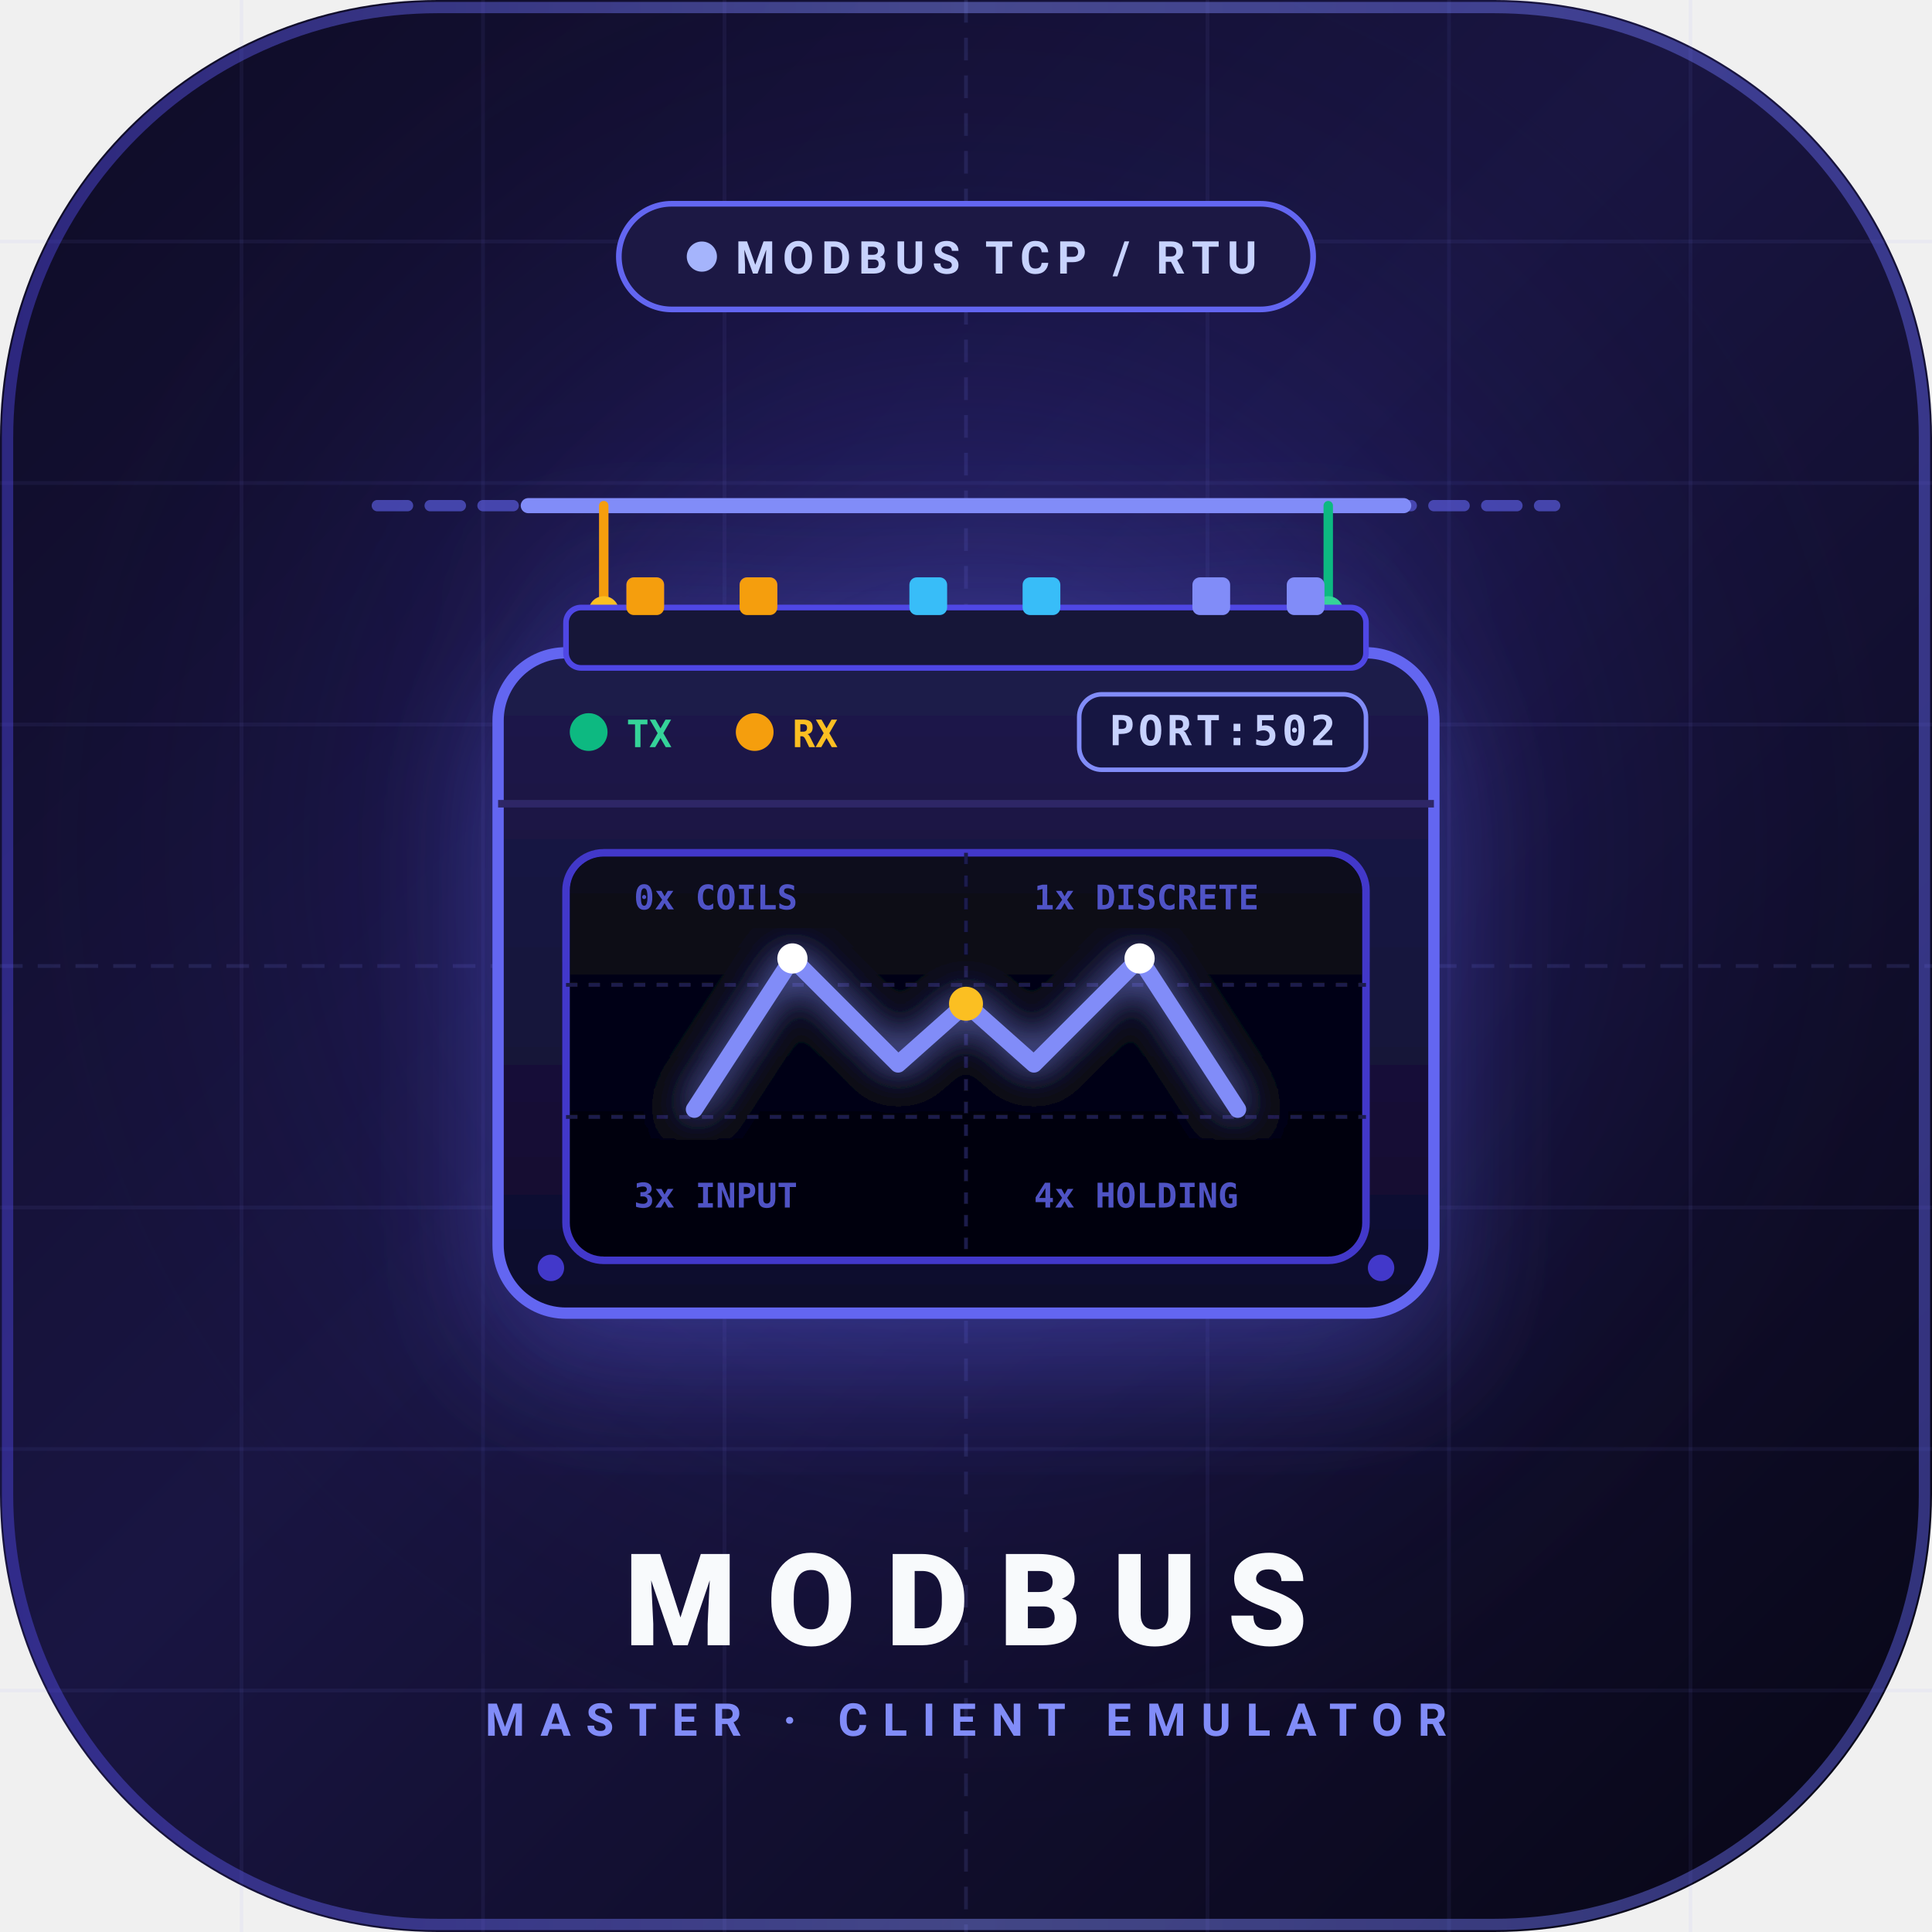
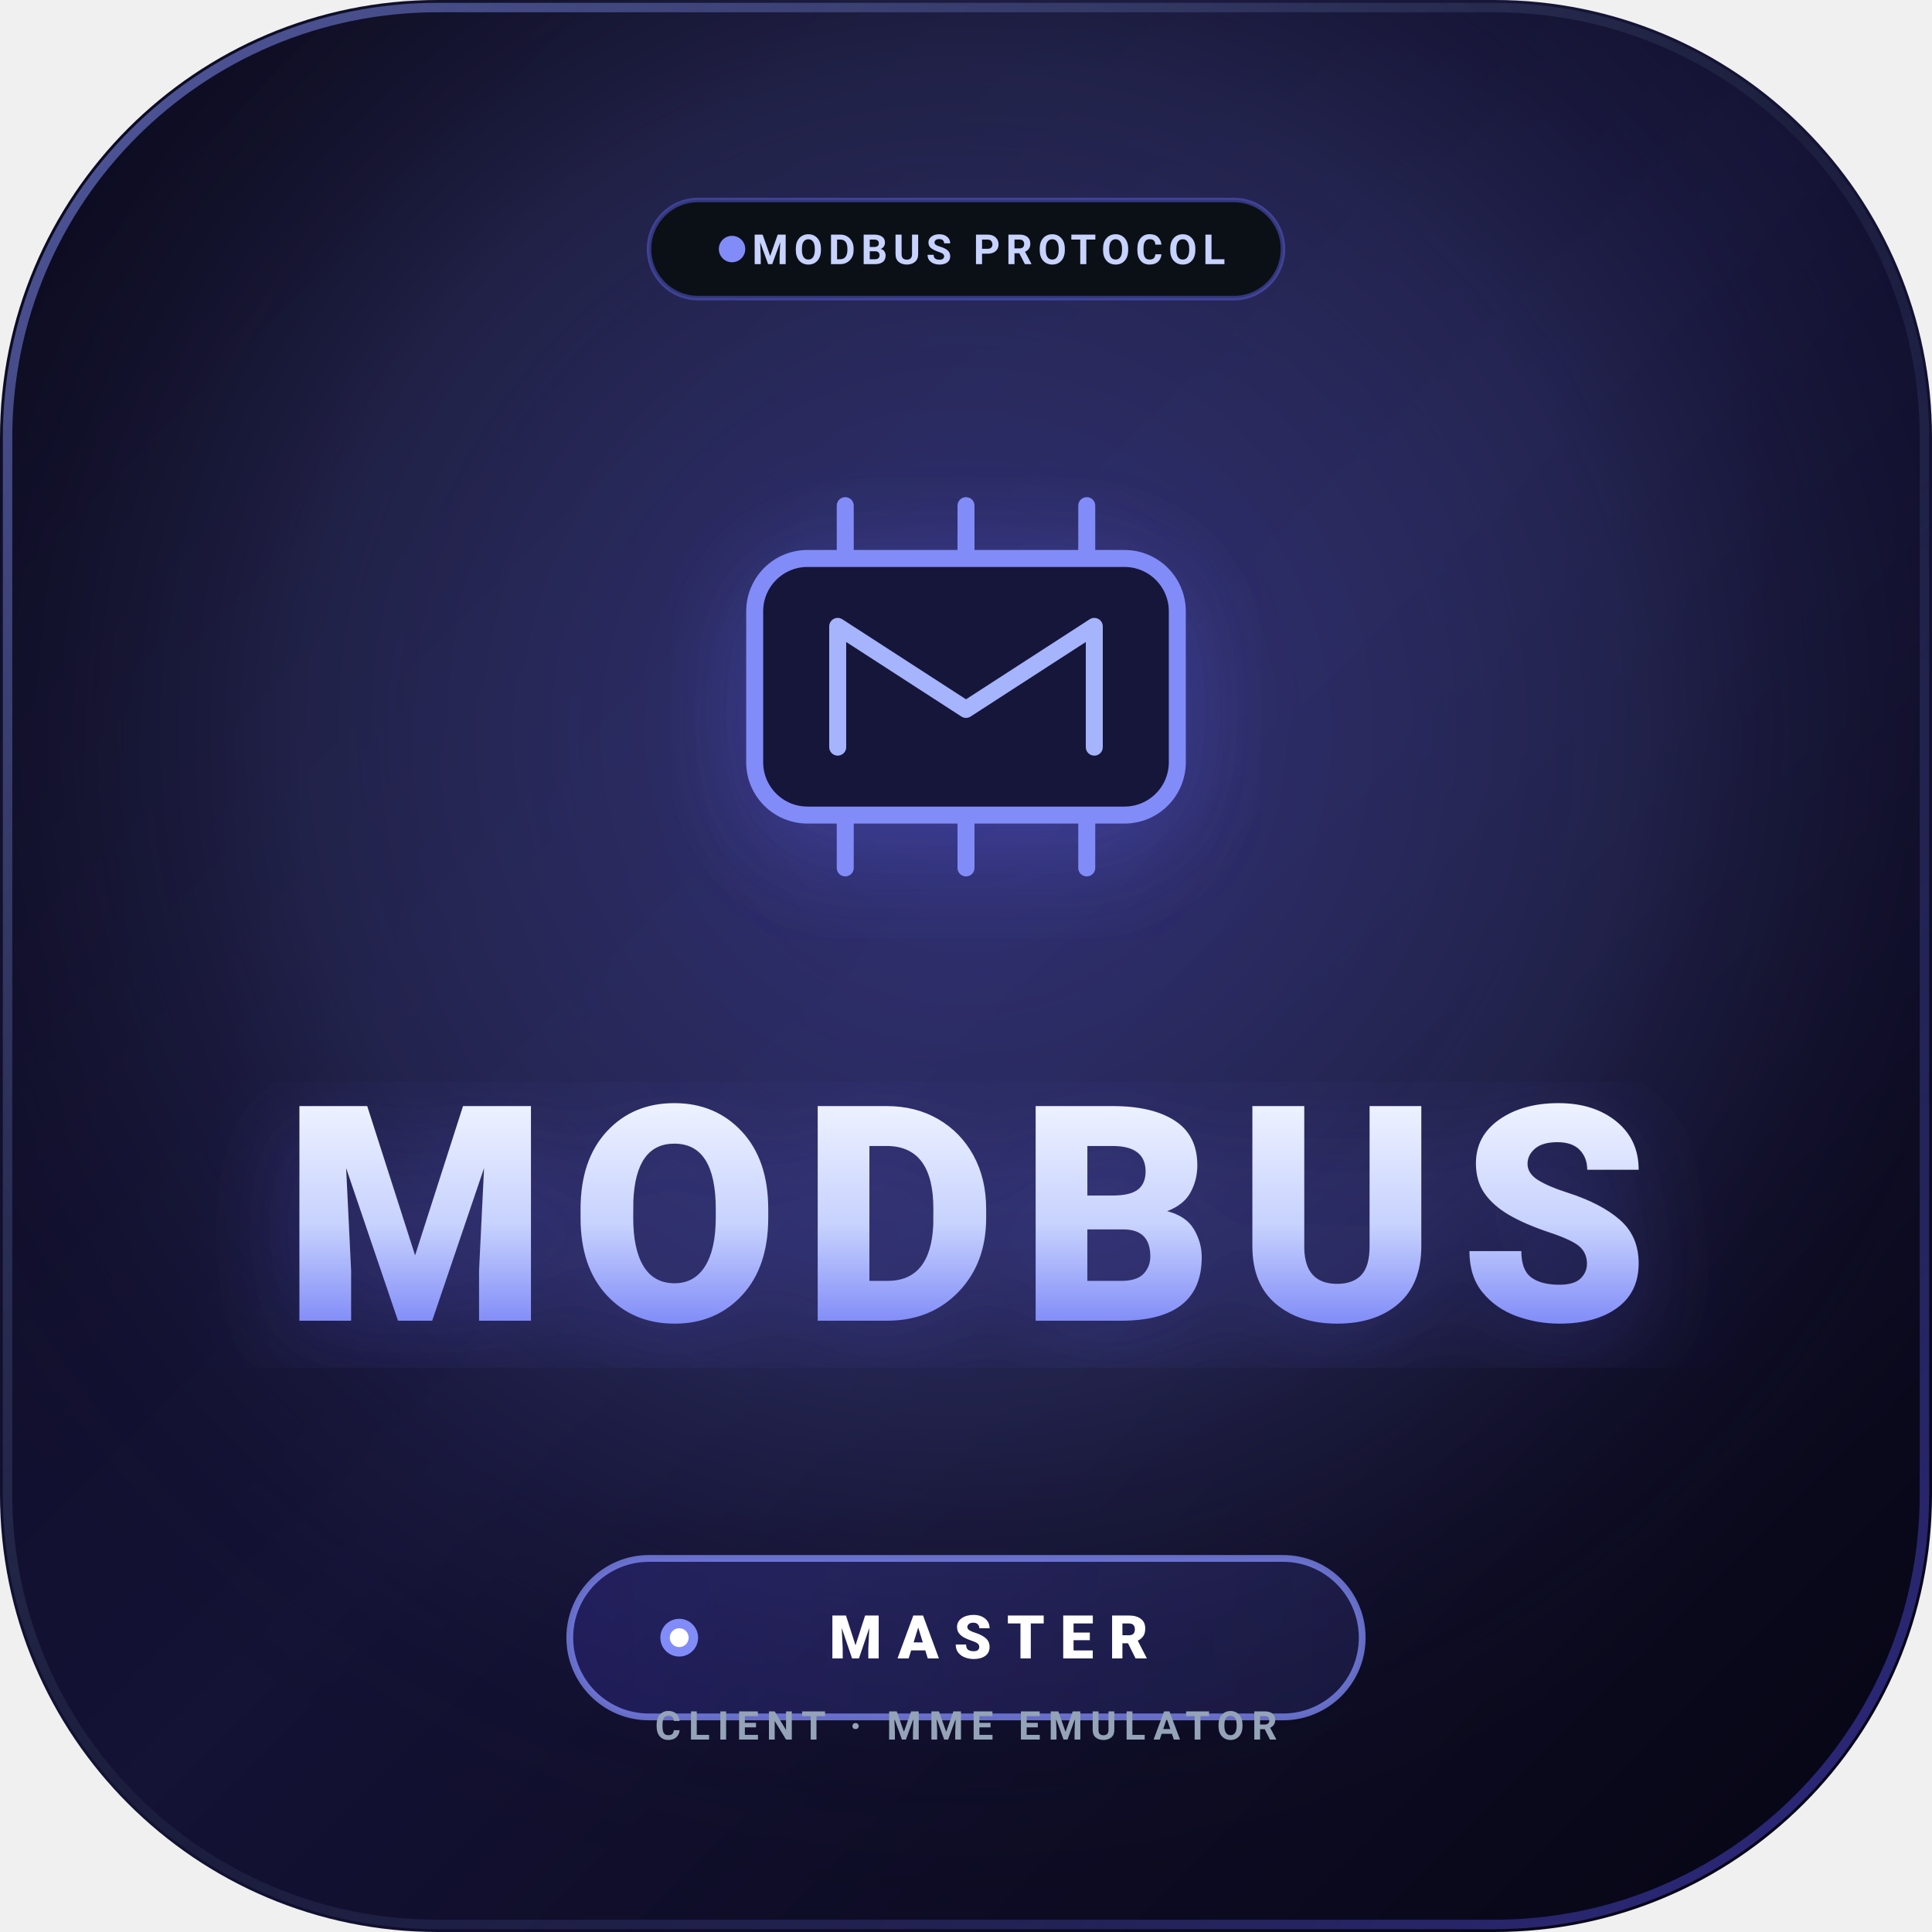
<svg xmlns="http://www.w3.org/2000/svg" viewBox="0 0 512 512" width="512" height="512">
  <defs>
-     <linearGradient id="bgModbus" x1="0%" y1="0%" x2="100%" y2="100%">
-       <stop offset="0%" stop-color="#0E0B25" />
-       <stop offset="45%" stop-color="#191542" />
-       <stop offset="100%" stop-color="#070614" />
+     <linearGradient id="bgGrad" x1="0%" y1="0%" x2="100%" y2="100%">
+       <stop offset="0%" stop-color="#0B0A1C" />
+       <stop offset="50%" stop-color="#141235" />
+       <stop offset="100%" stop-color="#060512" />
    </linearGradient>
-     <radialGradient id="centerGlowModbus" cx="50%" cy="44%" r="52%">
-       <stop offset="0%" stop-color="#6366F1" stop-opacity="0.38" />
-       <stop offset="50%" stop-color="#4338CA" stop-opacity="0.12" />
-       <stop offset="100%" stop-color="#0E0B25" stop-opacity="0" />
+     <radialGradient id="spotlight" cx="50%" cy="38%" r="62%">
+       <stop offset="0%" stop-color="#6366F1" stop-opacity="0.35" />
+       <stop offset="55%" stop-color="#818CF8" stop-opacity="0.15" />
+       <stop offset="100%" stop-color="#000000" stop-opacity="0" />
    </radialGradient>
-     <linearGradient id="indigoGrad" x1="0%" y1="0%" x2="100%" y2="0%">
-       <stop offset="0%" stop-color="#4F46E5" />
-       <stop offset="50%" stop-color="#818CF8" />
-       <stop offset="100%" stop-color="#6366F1" />
+     <linearGradient id="borderGrad" x1="0%" y1="0%" x2="100%" y2="100%">
+       <stop offset="0%" stop-color="#818CF8" stop-opacity="0.65" />
+       <stop offset="50%" stop-color="#334155" stop-opacity="0.25" />
+       <stop offset="100%" stop-color="#4F46E5" stop-opacity="0.55" />
    </linearGradient>
-     <linearGradient id="chassisGrad" x1="0%" y1="0%" x2="0%" y2="100%">
-       <stop offset="0%" stop-color="#1E1B4B" />
-       <stop offset="50%" stop-color="#16133D" />
-       <stop offset="100%" stop-color="#0F0D2B" />
+     <linearGradient id="textGrad" x1="0%" y1="0%" x2="0%" y2="100%">
+       <stop offset="0%" stop-color="#EEF2FF" />
+       <stop offset="55%" stop-color="#C7D2FE" />
+       <stop offset="100%" stop-color="#818CF8" />
    </linearGradient>
-     <linearGradient id="matrixGrad" x1="0%" y1="0%" x2="0%" y2="100%">
-       <stop offset="0%" stop-color="#08081B" />
-       <stop offset="100%" stop-color="#03030C" />
+     <linearGradient id="badgeGrad" x1="0%" y1="0%" x2="100%" y2="0%">
+       <stop offset="0%" stop-color="#4F46E5" stop-opacity="0.22" />
+       <stop offset="100%" stop-color="#6366F1" stop-opacity="0.14" />
    </linearGradient>
-     <filter id="shadowModbus" x="-20%" y="-20%" width="140%" height="140%">
-       <feDropShadow dx="0" dy="12" stdDeviation="18" flood-color="#6366F1" flood-opacity="0.38" />
-     </filter>
-     <filter id="glowIndigo" x="-20%" y="-20%" width="140%" height="140%">
-       <feGaussianBlur stdDeviation="5" result="blur" />
-       <feComposite in="SourceGraphic" in2="blur" operator="over" />
+     <filter id="heroGlow" x="-20%" y="-20%" width="140%" height="140%">
+       <feDropShadow dx="0" dy="6" stdDeviation="14" flood-color="#6366F1" flood-opacity="0.32" />
    </filter>
  </defs>
-   <rect width="512" height="512" rx="116" fill="url(#bgModbus)" />
-   <g stroke="#818CF8" stroke-width="1" stroke-opacity="0.07">
-     <line x1="64" y1="0" x2="64" y2="512" />
-     <line x1="128" y1="0" x2="128" y2="512" />
-     <line x1="192" y1="0" x2="192" y2="512" />
-     <line x1="256" y1="0" x2="256" y2="512" stroke-opacity="0.14" stroke-dasharray="6 4" />
-     <line x1="320" y1="0" x2="320" y2="512" />
-     <line x1="384" y1="0" x2="384" y2="512" />
-     <line x1="448" y1="0" x2="448" y2="512" />
-     <line x1="0" y1="64" x2="512" y2="64" />
-     <line x1="0" y1="128" x2="512" y2="128" />
-     <line x1="0" y1="192" x2="512" y2="192" />
-     <line x1="0" y1="256" x2="512" y2="256" stroke-opacity="0.14" stroke-dasharray="6 4" />
-     <line x1="0" y1="320" x2="512" y2="320" />
-     <line x1="0" y1="384" x2="512" y2="384" />
-     <line x1="0" y1="448" x2="512" y2="448" />
+   <rect width="512" height="512" rx="116" fill="url(#bgGrad)" />
+   <rect width="512" height="512" rx="116" fill="url(#spotlight)" />
+   <rect x="2" y="2" width="508" height="508" rx="114" fill="none" stroke="url(#borderGrad)" stroke-width="2.5" />
+   <g transform="translate(256, 66)">
+     <rect x="-84" y="-13" width="168" height="26" rx="13" fill="#0B1017" stroke="#6366F1" stroke-width="1.2" stroke-opacity="0.45" />
+     <circle cx="-62" cy="0" r="3.5" fill="#818CF8" />
+     <text x="6" y="4" font-family="system-ui, -apple-system, 'Segoe UI', Roboto, sans-serif" font-size="11" font-weight="700" fill="#C7D2FE" letter-spacing="1.5" text-anchor="middle">MODBUS PROTOCOL</text>
  </g>
-   <rect width="512" height="512" rx="116" fill="url(#centerGlowModbus)" />
-   <rect x="2" y="2" width="508" height="508" rx="114" fill="none" stroke="url(#indigoGrad)" stroke-width="3" stroke-opacity="0.45" />
-   <g transform="translate(256, 68)">
-     <rect x="-92" y="-14" width="184" height="28" rx="14" fill="#1C1844" stroke="#6366F1" stroke-width="1.5" />
-     <circle cx="-70" cy="0" r="4" fill="#A5B4FC" />
-     <text x="8" y="4.5" font-family="-apple-system, BlinkMacSystemFont, 'Segoe UI', Roboto, sans-serif" font-size="12" font-weight="700" fill="#C7D2FE" letter-spacing="2" text-anchor="middle">MODBUS TCP / RTU</text>
+   <g transform="translate(256, 172)" filter="url(#heroGlow)">
+     <line x1="-32" y1="-38" x2="-32" y2="-24" stroke="#818CF8" stroke-width="4.5" stroke-linecap="round" />
+     <line x1="0" y1="-38" x2="0" y2="-24" stroke="#818CF8" stroke-width="4.5" stroke-linecap="round" />
+     <line x1="32" y1="-38" x2="32" y2="-24" stroke="#818CF8" stroke-width="4.5" stroke-linecap="round" />
+     <line x1="-32" y1="44" x2="-32" y2="58" stroke="#818CF8" stroke-width="4.5" stroke-linecap="round" />
+     <line x1="0" y1="44" x2="0" y2="58" stroke="#818CF8" stroke-width="4.5" stroke-linecap="round" />
+     <line x1="32" y1="44" x2="32" y2="58" stroke="#818CF8" stroke-width="4.5" stroke-linecap="round" />
+     <rect x="-56" y="-24" width="112" height="68" rx="14" fill="#17153B" stroke="#818CF8" stroke-width="4.5" />
+     <path d="M -34 26 L -34 -6 L 0 16 L 34 -6 L 34 26" fill="none" stroke="#A5B4FC" stroke-width="4.5" stroke-linecap="round" stroke-linejoin="round" />
  </g>
-   <g filter="url(#shadowModbus)" transform="translate(0, -6)">
-     <g stroke-linecap="round">
-       <line x1="100" y1="140" x2="412" y2="140" stroke="#6366F1" stroke-width="3" stroke-dasharray="8 6" opacity="0.6" />
-       <line x1="140" y1="140" x2="372" y2="140" stroke="#818CF8" stroke-width="4" />
-       <line x1="160" y1="140" x2="160" y2="165" stroke="#F59E0B" stroke-width="2.5" />
-       <circle cx="160" cy="168" r="4" fill="#FBBF24" />
-       <line x1="352" y1="140" x2="352" y2="165" stroke="#10B981" stroke-width="2.5" />
-       <circle cx="352" cy="168" r="4" fill="#34D399" />
-     </g>
-     <g transform="translate(256, 274)">
-       <rect x="-124" y="-95" width="248" height="175" rx="18" fill="url(#chassisGrad)" stroke="#6366F1" stroke-width="3" />
-       <g transform="translate(0, -107)">
-         <rect x="-106" y="0" width="212" height="16" rx="4" fill="#161338" stroke="#4F46E5" stroke-width="1.5" />
-         <rect x="-90" y="-8" width="10" height="10" rx="2" fill="#F59E0B" />
-         <rect x="-60" y="-8" width="10" height="10" rx="2" fill="#F59E0B" />
-         <rect x="-15" y="-8" width="10" height="10" rx="2" fill="#38BDF8" />
-         <rect x="15" y="-8" width="10" height="10" rx="2" fill="#38BDF8" />
-         <rect x="60" y="-8" width="10" height="10" rx="2" fill="#818CF8" />
-         <rect x="85" y="-8" width="10" height="10" rx="2" fill="#818CF8" />
-       </g>
-       <line x1="-124" y1="-55" x2="124" y2="-55" stroke="#2D2866" stroke-width="2" />
-       <circle cx="-100" cy="-74" r="5" fill="#10B981" />
-       <text x="-90" y="-70" font-family="monospace" font-size="10" font-weight="800" fill="#34D399">TX</text>
-       <circle cx="-56" cy="-74" r="5" fill="#F59E0B" />
-       <text x="-46" y="-70" font-family="monospace" font-size="10" font-weight="800" fill="#FBBF24">RX</text>
-       <rect x="30" y="-84" width="76" height="20" rx="6" fill="#171242" stroke="#818CF8" stroke-width="1.2" />
-       <text x="68" y="-70.5" font-family="monospace" font-size="11" font-weight="700" fill="#C7D2FE" letter-spacing="1" text-anchor="middle">PORT:502</text>
-       <rect x="-106" y="-42" width="212" height="108" rx="10" fill="url(#matrixGrad)" stroke="#4338CA" stroke-width="2" />
-       <line x1="-106" y1="-7" x2="106" y2="-7" stroke="#1E1B4B" stroke-width="1" stroke-dasharray="3 3" />
-       <line x1="-106" y1="28" x2="106" y2="28" stroke="#1E1B4B" stroke-width="1" stroke-dasharray="3 3" />
-       <line x1="0" y1="-42" x2="0" y2="66" stroke="#1E1B4B" stroke-width="1" stroke-dasharray="3 3" />
-       <text x="-88" y="-27" font-family="monospace" font-size="9" font-weight="700" fill="#6366F1" opacity="0.8">0x COILS</text>
-       <text x="18" y="-27" font-family="monospace" font-size="9" font-weight="700" fill="#6366F1" opacity="0.8">1x DISCRETE</text>
-       <text x="-88" y="52" font-family="monospace" font-size="9" font-weight="700" fill="#6366F1" opacity="0.8">3x INPUT</text>
-       <text x="18" y="52" font-family="monospace" font-size="9" font-weight="700" fill="#6366F1" opacity="0.8">4x HOLDING</text>
-       <path d="M -72 26 L -46 -14 L -18 14 L 0 -2 L 18 14 L 46 -14 L 72 26" fill="none" stroke="#818CF8" stroke-width="4.5" stroke-linecap="round" stroke-linejoin="round" filter="url(#glowIndigo)" />
-       <circle cx="-46" cy="-14" r="4" fill="#FFFFFF" />
-       <circle cx="0" cy="-2" r="4.5" fill="#FBBF24" />
-       <circle cx="46" cy="-14" r="4" fill="#FFFFFF" />
-       <circle cx="-110" cy="68" r="3.5" fill="#4338CA" />
-       <circle cx="110" cy="68" r="3.5" fill="#4338CA" />
-     </g>
+   <g transform="translate(256, 350)">
+     <text x="0" y="0" font-family="system-ui, -apple-system, 'Segoe UI', Roboto, sans-serif" font-size="80" font-weight="900" fill="url(#textGrad)" letter-spacing="6" text-anchor="middle" filter="url(#heroGlow)">MODBUS</text>
  </g>
-   <g transform="translate(256, 436)">
-     <text x="0" y="0" font-family="-apple-system, BlinkMacSystemFont, 'Segoe UI', Roboto, sans-serif" font-size="34" font-weight="900" fill="#F8FAFC" letter-spacing="8" text-anchor="middle">MODBUS</text>
-     <text x="0" y="24" font-family="-apple-system, BlinkMacSystemFont, 'Segoe UI', Roboto, sans-serif" font-size="12" font-weight="700" fill="#818CF8" letter-spacing="4" text-anchor="middle">MASTER · CLIENT EMULATOR</text>
+   <g transform="translate(256, 434)">
+     <rect x="-105" y="-21" width="210" height="42" rx="21" fill="url(#badgeGrad)" stroke="#818CF8" stroke-width="1.8" stroke-opacity="0.75" />
+     <circle cx="-76" cy="0" r="5" fill="#818CF8" />
+     <circle cx="-76" cy="0" r="2.5" fill="#FFFFFF" />
+     <text x="6" y="5.5" font-family="system-ui, -apple-system, 'Segoe UI', Roboto, sans-serif" font-size="16" font-weight="900" fill="#FFFFFF" letter-spacing="4" text-anchor="middle">MASTER</text>
+     <text x="0" y="27" font-family="system-ui, -apple-system, 'Segoe UI', Roboto, sans-serif" font-size="10.5" font-weight="700" fill="#94A3B8" letter-spacing="2" text-anchor="middle">CLIENT · MME EMULATOR</text>
  </g>
</svg>
